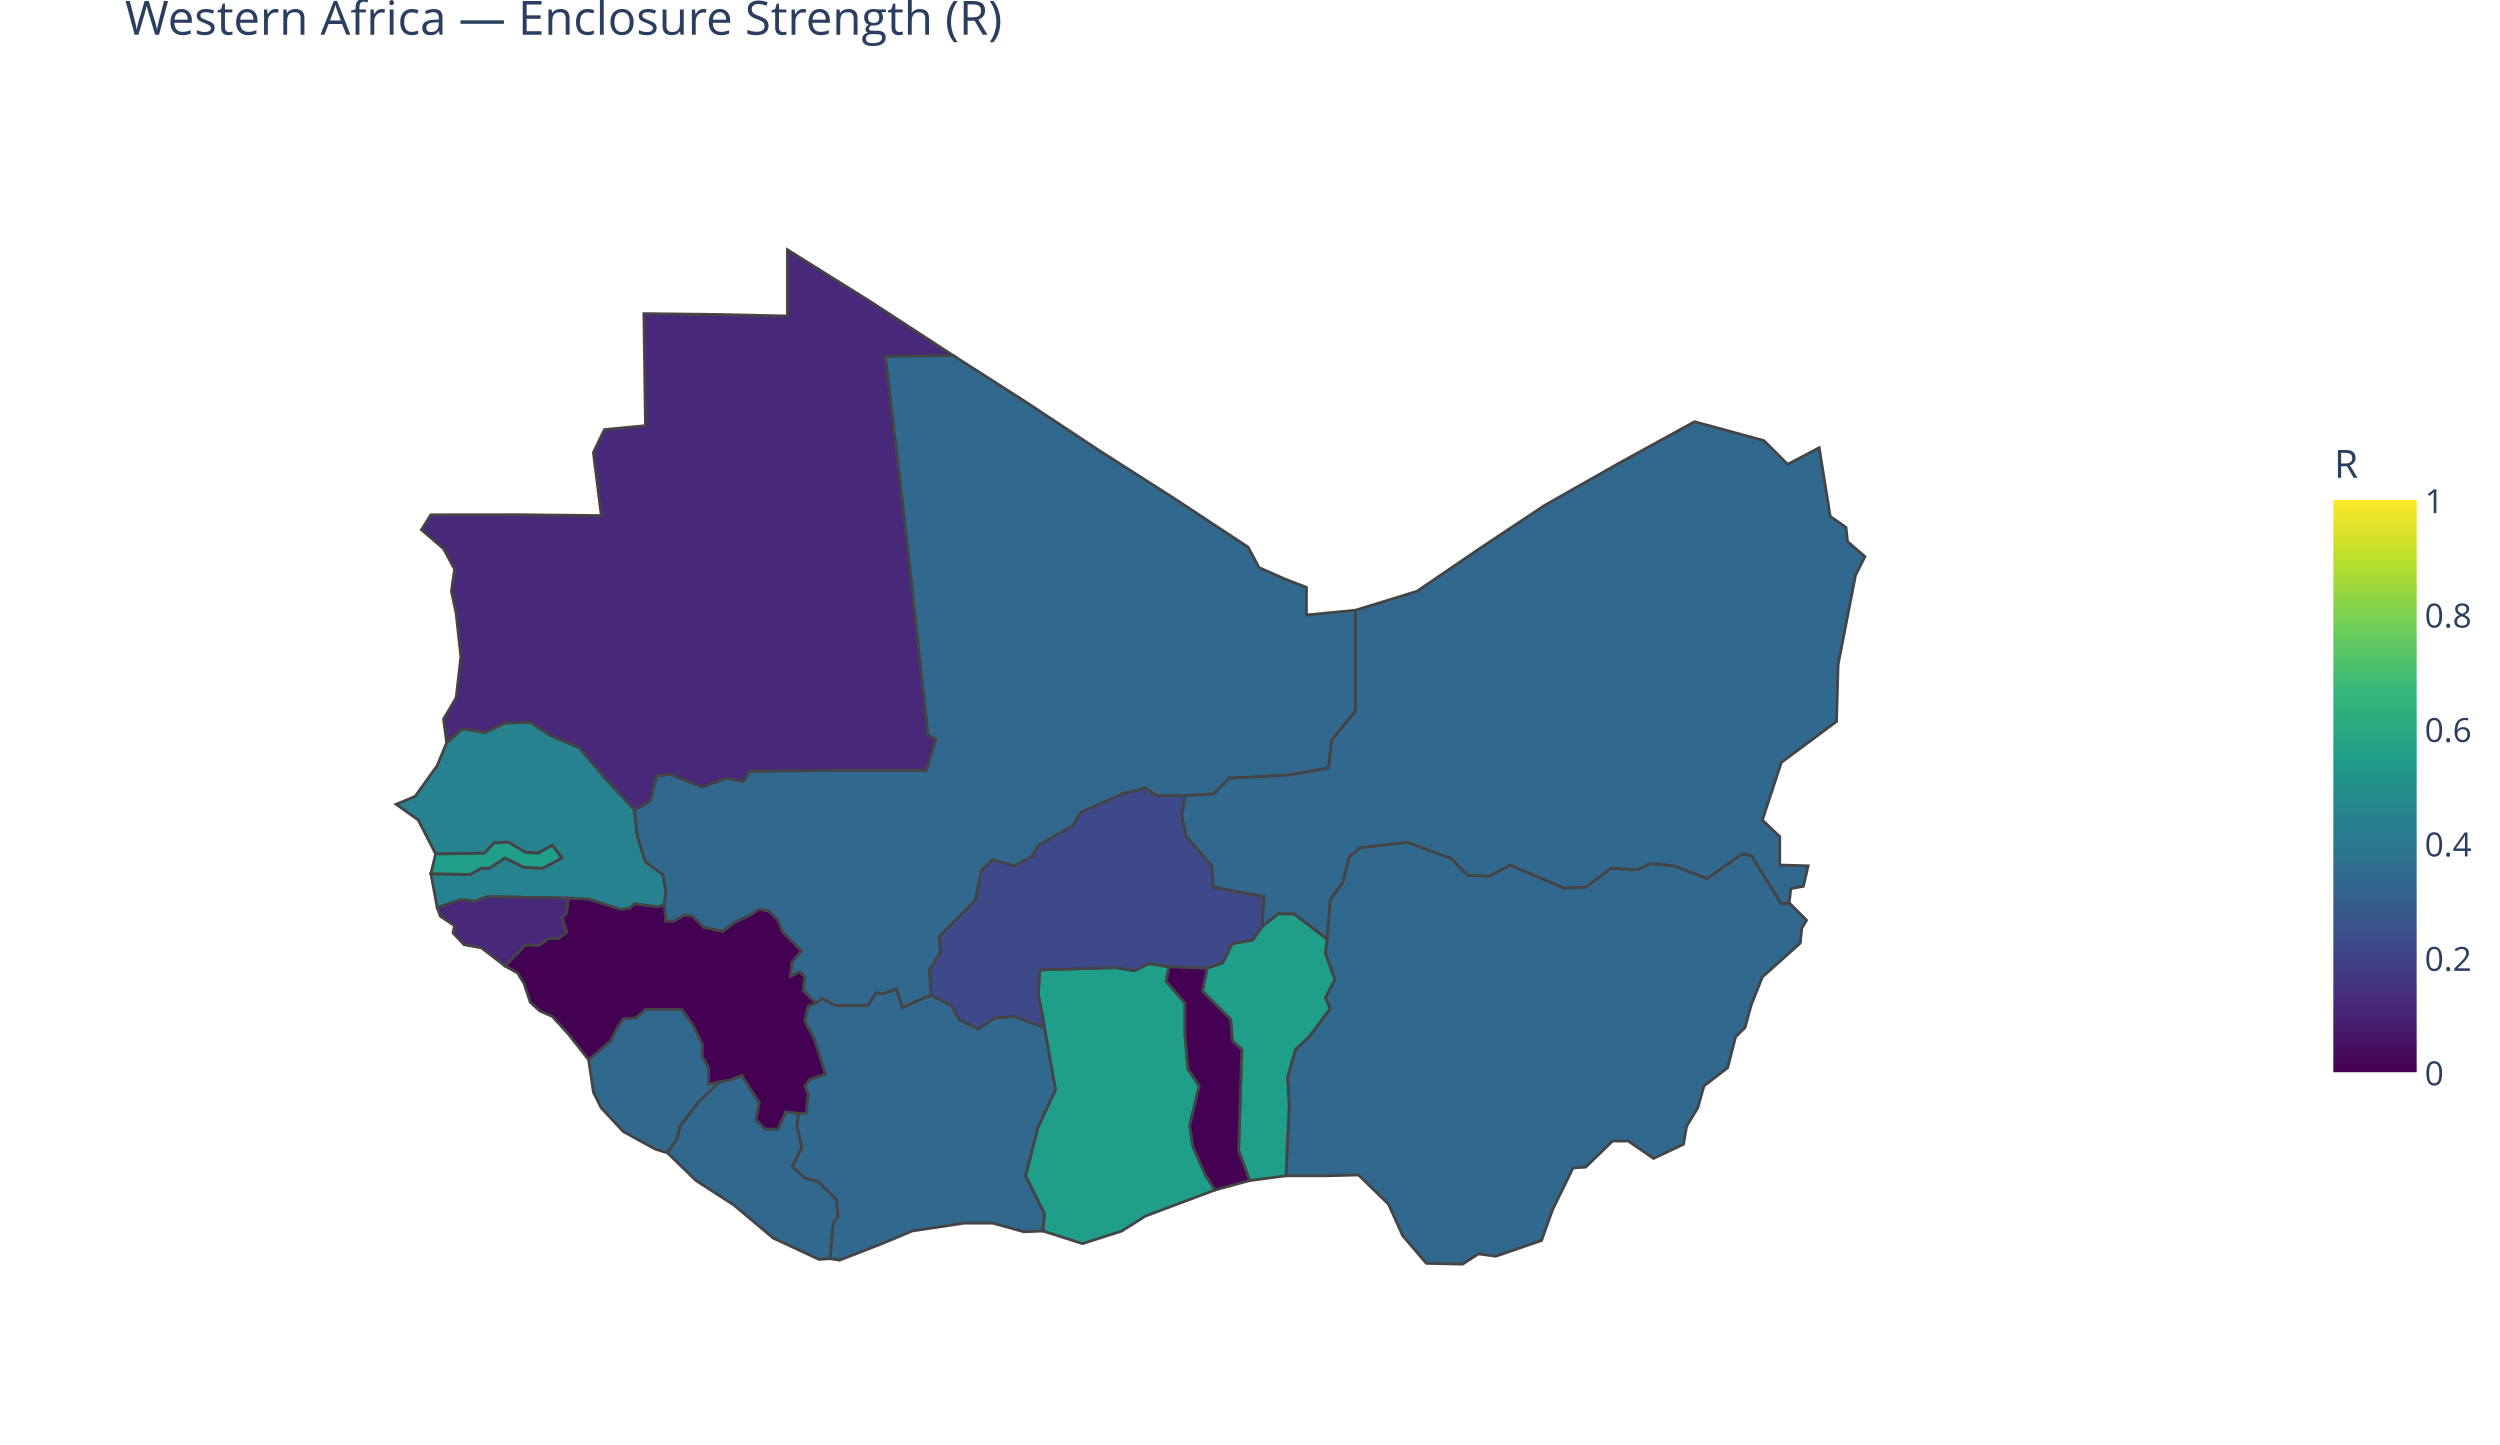
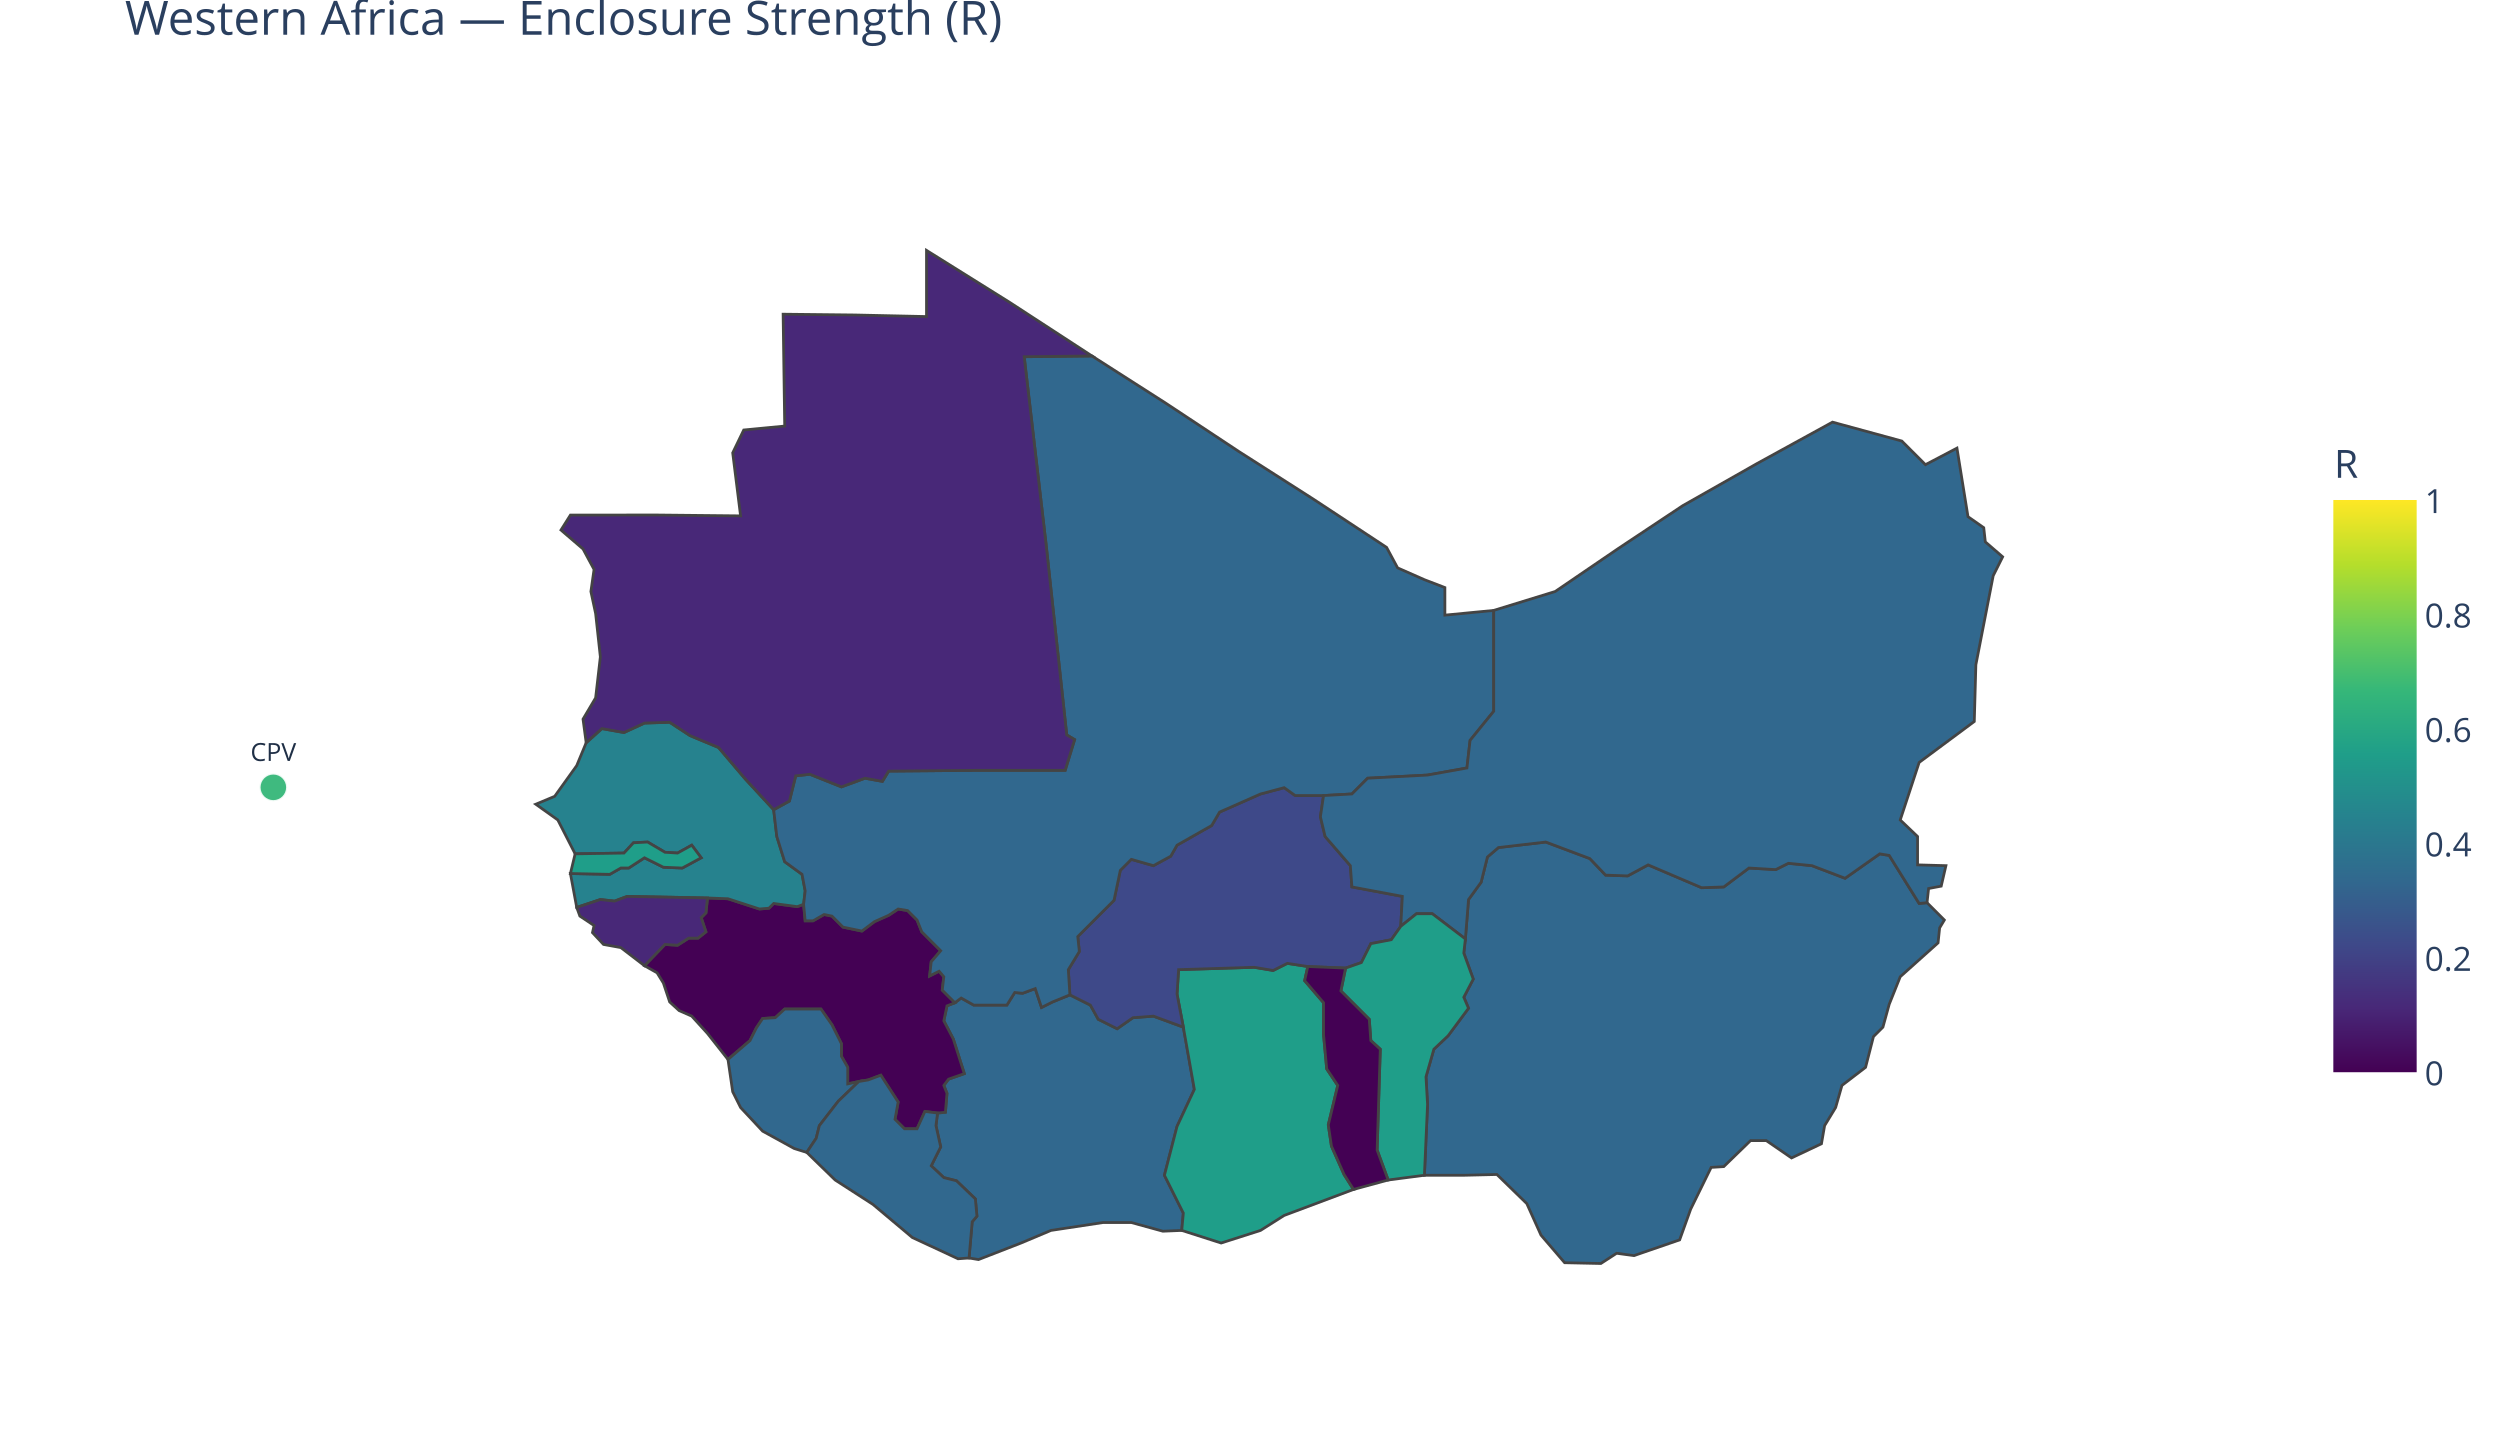
<svg xmlns="http://www.w3.org/2000/svg" class="main-svg" width="900" height="520" style="" viewBox="0 0 900 520">
  <rect x="0" y="0" width="900" height="520" style="fill: rgb(255, 255, 255); fill-opacity: 1;" />
-   <defs id="defs-0366e7">
+   <defs id="defs-def2f6">
    <g class="clips">
-       <clipPath id="clip0366e7geo">
+       <clipPath id="clipdef2f6geo">
        <rect x="0" y="69.002" width="814" height="406.996" />
      </clipPath>
    </g>
    <g class="gradients">
-       <linearGradient x1="0" x2="0" y1="1" y2="0" id="g0366e7-cbcoloraxis">
+       <linearGradient x1="0" x2="0" y1="1" y2="0" id="gdef2f6-cbcoloraxis">
        <stop offset="0%" stop-color="rgb(68, 1, 84)" stop-opacity="1" />
        <stop offset="11.111%" stop-color="rgb(72, 40, 120)" stop-opacity="1" />
        <stop offset="22.222%" stop-color="rgb(62, 73, 137)" stop-opacity="1" />
        <stop offset="33.333%" stop-color="rgb(49, 104, 142)" stop-opacity="1" />
        <stop offset="44.444%" stop-color="rgb(38, 130, 142)" stop-opacity="1" />
        <stop offset="55.556%" stop-color="rgb(31, 158, 137)" stop-opacity="1" />
        <stop offset="66.667%" stop-color="rgb(53, 183, 121)" stop-opacity="1" />
        <stop offset="77.778%" stop-color="rgb(110, 206, 88)" stop-opacity="1" />
        <stop offset="88.889%" stop-color="rgb(181, 222, 43)" stop-opacity="1" />
        <stop offset="100%" stop-color="rgb(253, 231, 37)" stop-opacity="1" />
      </linearGradient>
    </g>
    <g class="patterns" />
  </defs>
  <g class="bglayer" />
  <g class="layer-below">
    <g class="imagelayer" />
    <g class="shapelayer" />
  </g>
  <g class="cartesianlayer" />
  <g class="polarlayer" />
  <g class="smithlayer" />
  <g class="ternarylayer" />
  <g class="geolayer">
-     <g class="geo geo" clip-path="url(#clip0366e7geo)">
+     <g class="geo geo" clip-path="url(#clipdef2f6geo)">
      <g class="layer bg">
        <rect x="0" y="69.002" width="814" height="406.996" style="pointer-events: all; fill: rgb(255, 255, 255); fill-opacity: 1;" />
      </g>
      <g class="layer backplot">
        <g class="choroplethlayer">
          <g class="trace choropleth">
-             <path class="choroplethlocation" fill="rgb(49, 104, 142)" d="M462.943,423.291L464.079,397.733L463.511,387.794L466.351,377.855L471.462,373.027L478.846,363.088L477.142,359.112L480.55,352.581L477.142,343.21L477.71,338.098L478.846,323.899L483.389,317.652L485.661,308.565L489.637,305.157L506.675,303.169L522.578,309.133L528.257,315.096L536.209,315.38L543.592,311.405L562.902,319.64L570.854,319.356L579.941,312.54L589.596,313.108L594.14,310.837L602.659,311.689L614.586,316.232L627.081,307.429L630.488,307.997L641.279,325.319L644.119,325.035L650.367,331.283L648.663,334.123L648.095,339.518L634.464,351.729L630.488,361.668L628.216,369.903L624.809,373.311L621.969,384.386L613.45,390.918L611.178,398.869L607.202,405.4L606.066,411.932L595.275,417.043L586.188,410.796L580.509,410.796L570.854,420.167L566.31,420.451L558.927,435.502L554.951,446.577L538.48,452.256L532.233,451.404L526.553,455.096L513.491,454.812L504.971,444.873L499.86,433.514L489.069,423.007L477.142,423.291Z" style="stroke: rgb(68, 68, 68); stroke-opacity: 1; stroke-width: 1px; opacity: 1;" />
-             <path class="choroplethlocation" fill="rgb(49, 104, 142)" d="M293.694,361.1L295.966,359.396L300.509,361.952L312.436,361.952L315.276,357.409L318.116,357.692L322.659,355.989L324.931,362.804L328.907,360.816L335.154,358.26L342.538,361.952L345.377,367.064L352.193,370.471L357.872,366.496L365.256,365.928L376.047,369.903L380.022,392.337L373.775,405.684L369.231,423.291L376.047,436.922L375.479,443.169L368.663,443.453L357.304,440.329L347.081,440.329L328.339,443.169L317.548,447.713L302.213,453.676L298.806,453.108L299.941,440.045L301.645,438.057L301.077,431.81L294.262,425.279L289.718,424.143L285.175,419.883L288.582,413.068L286.879,405.4L287.447,400.857L290.286,400.573L290.854,393.757L289.718,390.918L291.422,388.646L297.102,386.658L293.126,374.163L289.718,367.632L290.854,362.236Z" style="stroke: rgb(68, 68, 68); stroke-opacity: 1; stroke-width: 1px; opacity: 1;" />
-             <path class="choroplethlocation" fill="rgb(31, 158, 137)" d="M420.915,348.037L419.779,353.149L426.594,361.1L426.594,372.743L427.73,384.954L431.706,390.918L428.298,405.116L429.434,412.784L433.978,423.007L437.385,428.402L412.396,437.773L403.876,443.169L389.678,447.713L375.479,443.169L376.047,436.922L369.231,423.291L373.775,405.684L380.022,392.337L376.047,369.903L373.775,357.976L374.343,349.173L401.604,348.321L408.42,349.457L413.531,346.901Z" style="stroke: rgb(68, 68, 68); stroke-opacity: 1; stroke-width: 1px; opacity: 1;" />
-             <path class="choroplethlocation" fill="rgb(68, 1, 84)" d="M204.526,323.332L211.909,323.615L223.268,327.307L226.676,327.023L228.38,325.319L236.899,326.455L239.171,325.603L239.739,331.567L242.578,331.567L246.554,329.295L249.394,329.863L253.37,333.839L260.185,335.258L264.729,331.851L269.84,329.579L273.248,327.307L276.655,327.875L280.063,331.283L281.767,335.542L288.582,342.358L285.175,346.333L284.607,351.445L288.014,349.741L289.718,351.729L289.15,356.557L293.694,361.1L290.854,362.236L289.718,367.632L293.126,374.163L297.102,386.658L291.422,388.646L289.718,390.918L290.854,393.757L290.286,400.573L287.447,400.857L282.903,400.289L280.063,406.536L275.52,406.536L272.112,403.128L273.248,396.881L267,387.226L262.457,388.93L259.049,389.498L255.073,390.35L255.073,384.386L252.802,380.41L252.802,375.867L249.394,369.051L245.418,363.372L232.355,363.372L228.948,366.496L224.404,366.78L222.132,370.187L219.86,374.731L211.909,381.546L204.526,372.175L198.846,365.928L194.303,363.94L190.895,360.816L188.623,354.001L186.351,350.309L181.808,347.753L189.191,340.086L193.735,340.37L197.71,337.814L201.118,337.814L203.958,335.542L202.254,330.431L203.958,328.727Z" style="stroke: rgb(68, 68, 68); stroke-opacity: 1; stroke-width: 1px; opacity: 1;" />
-             <path class="choroplethlocation" fill="rgb(38, 130, 142)" d="M156.818,307.429L150.571,295.218L142.619,289.538L149.435,286.699L157.386,275.624L160.794,267.388L166.473,262.277L174.425,263.697L181.808,260.289L190.895,260.005L198.278,264.833L208.502,269.092L218.157,280.451L228.38,291.526L229.516,301.181L232.355,310.269L238.603,314.812L239.739,320.776L239.171,325.603L236.899,326.455L228.38,325.319L226.676,327.023L223.268,327.307L211.909,323.615L204.526,323.332L175.56,322.764L171.017,324.467L165.905,323.899L157.386,326.739L155.114,314.528L169.313,314.812L173.289,312.54L176.128,312.54L181.808,308.849L188.623,312.256L195.439,312.54L202.254,308.849L198.846,304.305L193.735,307.145L189.191,306.861L182.944,303.169L177.832,303.453L174.425,307.145Z" style="stroke: rgb(68, 68, 68); stroke-opacity: 1; stroke-width: 1px; opacity: 1;" />
-             <path class="choroplethlocation" fill="rgb(62, 73, 137)" d="M335.154,358.26L334.586,349.173L338.562,342.642L337.994,337.246L351.057,324.183L353.329,313.392L357.304,309.417L365.256,311.689L371.503,308.281L373.775,304.305L386.27,297.206L389.11,292.378L403.876,285.847L412.396,283.575L416.371,286.415L426.594,286.415L425.458,294.082L427.162,301.181L436.249,311.689L436.817,319.356L454.992,322.764L454.424,333.555L451.016,338.382L443.633,339.802L440.225,346.617L434.546,348.605L420.915,348.037L413.531,346.901L408.42,349.457L401.604,348.321L374.343,349.173L373.775,357.976L376.047,369.903L365.256,365.928L357.872,366.496L352.193,370.471L345.377,367.064L342.538,361.952Z" style="stroke: rgb(68, 68, 68); stroke-opacity: 1; stroke-width: 1px; opacity: 1;" />
-             <path class="choroplethlocation" fill="rgb(49, 104, 142)" d="M239.171,325.603L239.739,320.776L238.603,314.812L232.355,310.269L229.516,301.181L228.38,291.526L234.059,288.403L236.331,279.315L241.443,278.747L252.802,283.291L261.321,280.167L267.568,281.303L269.84,277.612L301.644,277.325L333.45,277.328L336.858,266.253L334.018,264.549L326.635,196.395L318.684,128.241L343.106,127.957L369.738,144.994L395.925,162.318L422.822,179.505L449.312,196.963L453.288,204.346L462.943,208.606L470.326,211.445L470.326,221.385L487.933,219.681L487.933,256.029L479.414,266.537L478.278,276.476L464.079,279.031L442.497,280.167L436.817,285.847L426.594,286.415L416.371,286.415L412.396,283.575L403.876,285.847L389.11,292.378L386.27,297.206L373.775,304.305L371.503,308.281L365.256,311.689L357.304,309.417L353.329,313.392L351.057,324.183L337.994,337.246L338.562,342.642L334.586,349.173L335.154,358.26L328.907,360.816L324.931,362.804L322.659,355.989L318.116,357.692L315.276,357.409L312.436,361.952L300.509,361.952L295.966,359.396L293.694,361.1L289.15,356.557L289.718,351.729L288.014,349.741L284.607,351.445L285.175,346.333L288.582,342.358L281.767,335.542L280.063,331.283L276.655,327.875L273.248,327.307L269.84,329.579L264.729,331.851L260.185,335.258L253.37,333.839L249.394,329.863L246.554,329.295L242.578,331.567L239.739,331.567Z" style="stroke: rgb(68, 68, 68); stroke-opacity: 1; stroke-width: 1px; opacity: 1;" />
-             <path class="choroplethlocation" fill="rgb(49, 104, 142)" d="M654.91,161.182L658.886,185.888L664.565,189.863L665.133,194.975L671.381,200.37L667.973,207.186L661.726,239.275L661.158,259.721L641.279,274.488L634.464,295.218L640.711,301.181L640.711,311.405L650.934,311.689L649.231,319.072L644.687,319.924L644.119,325.035L641.279,325.319L630.488,307.997L627.081,307.429L614.586,316.232L602.659,311.689L594.14,310.837L589.596,313.108L579.941,312.54L570.854,319.356L562.902,319.64L543.592,311.405L536.209,315.38L528.257,315.096L522.578,309.133L506.675,303.169L489.637,305.157L485.661,308.565L483.389,317.652L478.846,323.899L477.71,338.098L465.783,329.011L460.103,329.011L454.424,333.555L454.992,322.764L436.817,319.356L436.249,311.689L427.162,301.181L425.458,294.082L426.594,286.415L436.817,285.847L442.497,280.167L464.079,279.031L478.278,276.476L479.414,266.537L487.933,256.029L487.933,219.681L510.083,212.865L532.937,197.292L556.087,181.912L582.878,166.719L610.042,151.811L635.032,158.626L643.551,167.145Z" style="stroke: rgb(68, 68, 68); stroke-opacity: 1; stroke-width: 1px; opacity: 1;" />
-             <path class="choroplethlocation" fill="rgb(31, 158, 137)" d="M462.943,423.291L449.88,424.995L445.905,414.204L447.04,377.855L443.633,374.731L443.065,367.064L437.385,361.384L432.842,356.841L434.546,348.605L440.225,346.617L443.633,339.802L451.016,338.382L454.424,333.555L460.103,329.011L465.783,329.011L477.71,338.098L477.142,343.21L480.55,352.581L477.142,359.112L478.846,363.088L471.462,373.027L466.351,377.855L463.511,387.794L464.079,397.733Z" style="stroke: rgb(68, 68, 68); stroke-opacity: 1; stroke-width: 1px; opacity: 1;" />
-             <path class="choroplethlocation" fill="rgb(72, 40, 120)" d="M151.707,190.715L155.114,185.32L185.785,185.285L216.453,185.604L213.613,162.886L217.589,154.65L232.355,153.231L231.787,112.906L257.635,113.187L283.471,113.758L283.471,89.904L313.597,108.736L343.106,127.957L318.684,128.241L326.635,196.395L334.018,264.549L336.858,266.253L333.45,277.328L301.644,277.325L269.84,277.612L267.568,281.303L261.321,280.167L252.802,283.291L241.443,278.747L236.331,279.315L234.059,288.403L228.38,291.526L218.157,280.451L208.502,269.092L198.278,264.833L190.895,260.005L181.808,260.289L174.425,263.697L166.473,262.277L160.794,267.388L159.658,258.869L164.201,251.202L165.905,236.435L164.201,220.817L162.498,212.865L163.633,204.914L159.658,197.531Z" style="stroke: rgb(68, 68, 68); stroke-opacity: 1; stroke-width: 1px; opacity: 1;" />
-             <path class="choroplethlocation" fill="rgb(68, 1, 84)" d="M434.546,348.605L432.842,356.841L437.385,361.384L443.065,367.064L443.633,374.731L447.04,377.855L445.905,414.204L449.88,424.995L437.385,428.402L433.978,423.007L429.434,412.784L428.298,405.116L431.706,390.918L427.73,384.954L426.594,372.743L426.594,361.1L419.779,353.149L420.915,348.037Z" style="stroke: rgb(68, 68, 68); stroke-opacity: 1; stroke-width: 1px; opacity: 1;" />
-             <path class="choroplethlocation" fill="rgb(49, 104, 142)" d="M211.909,381.546L219.86,374.731L222.132,370.187L224.404,366.78L228.948,366.496L232.355,363.372L245.418,363.372L249.394,369.051L252.802,375.867L252.802,380.41L255.073,384.386L255.073,390.35L259.049,389.498L251.666,396.597L244.85,405.4L243.714,409.944L240.307,415.055L235.763,413.636L224.404,407.388L216.453,398.869L213.613,393.189Z" style="stroke: rgb(68, 68, 68); stroke-opacity: 1; stroke-width: 1px; opacity: 1;" />
-             <path class="choroplethlocation" fill="rgb(49, 104, 142)" d="M287.447,400.857L286.879,405.4L288.582,413.068L285.175,419.883L289.718,424.143L294.262,425.279L301.077,431.81L301.645,438.057L299.941,440.045L298.806,453.108L294.83,453.392L278.359,445.725L264.161,433.798L250.53,424.995L240.307,415.055L243.714,409.944L244.85,405.4L251.666,396.597L259.049,389.498L262.457,388.93L267,387.226L273.248,396.881L272.112,403.128L275.52,406.536L280.063,406.536L282.903,400.289Z" style="stroke: rgb(68, 68, 68); stroke-opacity: 1; stroke-width: 1px; opacity: 1;" />
-             <path class="choroplethlocation" fill="rgb(72, 40, 120)" d="M157.386,326.739L165.905,323.899L171.017,324.467L175.56,322.764L204.526,323.332L203.958,328.727L202.254,330.431L203.958,335.542L201.118,337.814L197.71,337.814L193.735,340.37L189.191,340.086L181.808,347.753L173.289,341.222L167.041,340.086L163.066,335.826L163.633,333.271L158.522,329.863Z" style="stroke: rgb(68, 68, 68); stroke-opacity: 1; stroke-width: 1px; opacity: 1;" />
-             <path class="choroplethlocation" fill="rgb(31, 158, 137)" d="M156.818,307.429L174.425,307.145L177.832,303.453L182.944,303.169L189.191,306.861L193.735,307.145L198.846,304.305L202.254,308.849L195.439,312.54L188.623,312.256L181.808,308.849L176.128,312.54L173.289,312.54L169.313,314.812L155.114,314.528Z" style="stroke: rgb(68, 68, 68); stroke-opacity: 1; stroke-width: 1px; opacity: 1;" />
+             <path class="choroplethlocation" fill="rgb(49, 104, 142)" d="M512.784,423.098L513.918,397.573L513.351,387.646L516.187,377.72L521.292,372.898L528.666,362.972L526.965,359.001L530.368,352.478L526.965,343.119L527.532,338.014L528.666,323.834L533.204,317.594L535.473,308.519L539.443,305.115L556.46,303.13L572.342,309.086L578.015,315.042L585.956,315.325L593.33,311.355L612.615,319.579L620.556,319.296L629.632,312.489L639.275,313.056L643.812,310.788L652.321,311.638L664.232,316.176L676.711,307.384L680.115,307.951L690.892,325.252L693.728,324.968L699.967,331.208L698.266,334.044L697.699,339.432L684.085,351.628L680.115,361.554L677.846,369.779L674.442,373.182L671.606,384.243L663.098,390.766L660.829,398.707L656.858,405.23L655.724,411.753L644.947,416.858L635.871,410.619L630.199,410.619L620.556,419.978L616.018,420.261L608.645,435.293L604.674,446.354L588.225,452.026L581.985,451.175L576.313,454.862L563.267,454.578L554.758,444.652L549.653,433.308L538.876,422.814L526.965,423.098Z" style="stroke: rgb(68, 68, 68); stroke-opacity: 1; stroke-width: 1px; opacity: 1;" />
+             <path class="choroplethlocation" fill="rgb(49, 104, 142)" d="M343.752,360.987L346.021,359.285L350.558,361.838L362.47,361.838L365.306,357.3L368.142,357.583L372.68,355.882L374.949,362.688L378.92,360.703L385.159,358.151L392.533,361.838L395.369,366.943L402.176,370.346L407.848,366.375L415.222,365.808L425.999,369.779L429.97,392.184L423.73,405.514L419.192,423.098L425.999,436.711L425.432,442.95L418.625,443.234L407.281,440.114L397.071,440.114L378.352,442.95L367.575,447.488L352.26,453.444L348.857,452.877L349.991,439.831L351.693,437.845L351.126,431.606L344.319,425.083L339.781,423.948L335.243,419.694L338.647,412.888L336.945,405.23L337.512,400.692L340.348,400.409L340.916,393.602L339.781,390.766L341.483,388.497L347.155,386.512L343.185,374.033L339.781,367.51L340.916,362.121Z" style="stroke: rgb(68, 68, 68); stroke-opacity: 1; stroke-width: 1px; opacity: 1;" />
+             <path class="choroplethlocation" fill="rgb(31, 158, 137)" d="M470.81,347.941L469.675,353.046L476.482,360.987L476.482,372.615L477.616,384.81L481.587,390.766L478.183,404.946L479.318,412.604L483.856,422.814L487.259,428.203L462.301,437.562L453.793,442.95L439.612,447.488L425.432,442.95L425.999,436.711L419.192,423.098L423.73,405.514L429.97,392.184L425.999,369.779L423.73,357.867L424.297,349.075L451.524,348.224L458.331,349.359L463.436,346.806Z" style="stroke: rgb(68, 68, 68); stroke-opacity: 1; stroke-width: 1px; opacity: 1;" />
+             <path class="choroplethlocation" fill="rgb(68, 1, 84)" d="M254.698,323.266L262.072,323.55L273.416,327.237L276.819,326.953L278.521,325.252L287.029,326.386L289.298,325.535L289.866,331.491L292.702,331.491L296.672,329.222L299.508,329.789L303.479,333.76L310.286,335.178L314.823,331.775L319.928,329.506L323.332,327.237L326.735,327.804L330.138,331.208L331.84,335.462L338.647,342.268L335.243,346.239L334.676,351.344L338.08,349.642L339.781,351.628L339.214,356.449L343.752,360.987L340.916,362.121L339.781,367.51L343.185,374.033L347.155,386.512L341.483,388.497L339.781,390.766L340.916,393.602L340.348,400.409L337.512,400.692L332.975,400.125L330.138,406.364L325.601,406.364L322.197,402.961L323.332,396.722L317.092,387.079L312.554,388.781L309.151,389.348L305.181,390.199L305.181,384.243L302.912,380.272L302.912,375.734L299.508,368.928L295.538,363.256L282.492,363.256L279.088,366.375L274.551,366.659L272.282,370.062L270.013,374.6L262.072,381.407L254.698,372.048L249.026,365.808L244.488,363.823L241.084,360.703L238.816,353.896L236.547,350.209L232.009,347.657L239.383,339.999L243.921,340.283L247.891,337.731L251.294,337.731L254.131,335.462L252.429,330.357L254.131,328.655Z" style="stroke: rgb(68, 68, 68); stroke-opacity: 1; stroke-width: 1px; opacity: 1;" />
+             <path class="choroplethlocation" fill="rgb(38, 130, 142)" d="M207.051,307.384L200.812,295.189L192.871,289.517L199.677,286.681L207.618,275.62L211.022,267.395L216.694,262.29L224.635,263.708L232.009,260.305L241.084,260.021L248.458,264.842L258.668,269.097L268.311,280.441L278.521,291.502L279.656,301.145L282.492,310.22L288.731,314.758L289.866,320.714L289.298,325.535L287.029,326.386L278.521,325.252L276.819,326.953L273.416,327.237L262.072,323.55L254.698,323.266L225.769,322.699L221.232,324.401L216.127,323.834L207.618,326.67L205.349,314.474L219.53,314.758L223.501,312.489L226.337,312.489L232.009,308.802L238.816,312.206L245.622,312.489L252.429,308.802L249.026,304.264L243.921,307.101L239.383,306.817L233.143,303.13L228.038,303.414L224.635,307.101Z" style="stroke: rgb(68, 68, 68); stroke-opacity: 1; stroke-width: 1px; opacity: 1;" />
+             <path class="choroplethlocation" fill="rgb(62, 73, 137)" d="M385.159,358.151L384.592,349.075L388.562,342.552L387.995,337.163L401.041,324.117L403.31,313.34L407.281,309.369L415.222,311.638L421.461,308.235L423.73,304.264L436.209,297.174L439.045,292.353L453.793,285.83L462.301,283.561L466.272,286.397L476.482,286.397L475.347,294.054L477.049,301.145L486.125,311.638L486.692,319.296L504.843,322.699L504.276,333.476L500.872,338.298L493.498,339.716L490.095,346.523L484.423,348.508L470.81,347.941L463.436,346.806L458.331,349.359L451.524,348.224L424.297,349.075L423.73,357.867L425.999,369.779L415.222,365.808L407.848,366.375L402.176,370.346L395.369,366.943L392.533,361.838Z" style="stroke: rgb(68, 68, 68); stroke-opacity: 1; stroke-width: 1px; opacity: 1;" />
+             <path class="choroplethlocation" fill="rgb(49, 104, 142)" d="M289.298,325.535L289.866,320.714L288.731,314.758L282.492,310.22L279.656,301.145L278.521,291.502L284.193,288.382L286.462,279.307L291.567,278.739L302.912,283.277L311.42,280.158L317.659,281.292L319.928,277.605L351.691,277.319L383.457,277.321L386.861,266.261L384.025,264.559L376.651,196.492L368.71,128.426L393.1,128.142L419.698,145.158L445.852,162.459L472.715,179.624L499.171,197.059L503.141,204.433L512.784,208.687L520.158,211.524L520.158,221.45L537.742,219.748L537.742,256.051L529.233,266.544L528.099,276.471L513.918,279.023L492.364,280.158L486.692,285.83L476.482,286.397L466.272,286.397L462.301,283.561L453.793,285.83L439.045,292.353L436.209,297.174L423.73,304.264L421.461,308.235L415.222,311.638L407.281,309.369L403.31,313.34L401.041,324.117L387.995,337.163L388.562,342.552L384.592,349.075L385.159,358.151L378.92,360.703L374.949,362.688L372.68,355.882L368.142,357.583L365.306,357.3L362.47,361.838L350.558,361.838L346.021,359.285L343.752,360.987L339.214,356.449L339.781,351.628L338.08,349.642L334.676,351.344L335.243,346.239L338.647,342.268L331.84,335.462L330.138,331.208L326.735,327.804L323.332,327.237L319.928,329.506L314.823,331.775L310.286,335.178L303.479,333.76L299.508,329.789L296.672,329.222L292.702,331.491L289.866,331.491Z" style="stroke: rgb(68, 68, 68); stroke-opacity: 1; stroke-width: 1px; opacity: 1;" />
+             <path class="choroplethlocation" fill="rgb(49, 104, 142)" d="M704.505,161.324L708.476,185.999L714.148,189.969L714.715,195.074L720.955,200.463L717.551,207.269L711.312,239.317L710.745,259.737L690.892,274.485L684.085,295.189L690.325,301.145L690.325,311.355L700.535,311.638L698.833,319.012L694.295,319.863L693.728,324.968L690.892,325.252L680.115,307.951L676.711,307.384L664.232,316.176L652.321,311.638L643.812,310.788L639.275,313.056L629.632,312.489L620.556,319.296L612.615,319.579L593.33,311.355L585.956,315.325L578.015,315.042L572.342,309.086L556.46,303.13L539.443,305.115L535.473,308.519L533.204,317.594L528.666,323.834L527.532,338.014L515.62,328.939L509.948,328.939L504.276,333.476L504.843,322.699L486.692,319.296L486.125,311.638L477.049,301.145L475.347,294.054L476.482,286.397L486.692,285.83L492.364,280.158L513.918,279.023L528.099,276.471L529.233,266.544L537.742,256.051L537.742,219.748L559.863,212.942L582.688,197.389L605.808,182.028L632.566,166.854L659.695,151.965L684.652,158.772L693.161,167.28Z" style="stroke: rgb(68, 68, 68); stroke-opacity: 1; stroke-width: 1px; opacity: 1;" />
+             <path class="choroplethlocation" fill="rgb(31, 158, 137)" d="M512.784,423.098L499.738,424.799L495.767,414.022L496.902,377.72L493.498,374.6L492.931,366.943L487.259,361.27L482.721,356.733L484.423,348.508L490.095,346.523L493.498,339.716L500.872,338.298L504.276,333.476L509.948,328.939L515.62,328.939L527.532,338.014L526.965,343.119L530.368,352.478L526.965,359.001L528.666,362.972L521.292,372.898L516.187,377.72L513.351,387.646L513.918,397.573Z" style="stroke: rgb(68, 68, 68); stroke-opacity: 1; stroke-width: 1px; opacity: 1;" />
+             <path class="choroplethlocation" fill="rgb(72, 40, 120)" d="M201.946,190.82L205.349,185.431L235.981,185.397L266.609,185.715L263.773,163.026L267.744,154.801L282.492,153.383L281.924,113.111L307.739,113.391L333.542,113.961L333.542,90.138L363.629,108.945L393.1,128.142L368.71,128.426L376.651,196.492L384.025,264.559L386.861,266.261L383.457,277.321L351.691,277.319L319.928,277.605L317.659,281.292L311.42,280.158L302.912,283.277L291.567,278.739L286.462,279.307L284.193,288.382L278.521,291.502L268.311,280.441L258.668,269.097L248.458,264.842L241.084,260.021L232.009,260.305L224.635,263.708L216.694,262.29L211.022,267.395L209.887,258.887L214.425,251.229L216.127,236.481L214.425,220.883L212.723,212.942L213.858,205.001L209.887,197.627Z" style="stroke: rgb(68, 68, 68); stroke-opacity: 1; stroke-width: 1px; opacity: 1;" />
+             <path class="choroplethlocation" fill="rgb(68, 1, 84)" d="M484.423,348.508L482.721,356.733L487.259,361.27L492.931,366.943L493.498,374.6L496.902,377.72L495.767,414.022L499.738,424.799L487.259,428.203L483.856,422.814L479.318,412.604L478.183,404.946L481.587,390.766L477.616,384.81L476.482,372.615L476.482,360.987L469.675,353.046L470.81,347.941Z" style="stroke: rgb(68, 68, 68); stroke-opacity: 1; stroke-width: 1px; opacity: 1;" />
+             <path class="choroplethlocation" fill="rgb(49, 104, 142)" d="M262.072,381.407L270.013,374.6L272.282,370.062L274.551,366.659L279.088,366.375L282.492,363.256L295.538,363.256L299.508,368.928L302.912,375.734L302.912,380.272L305.181,384.243L305.181,390.199L309.151,389.348L301.777,396.438L294.971,405.23L293.836,409.768L290.433,414.873L285.895,413.455L274.551,407.215L266.609,398.707L263.773,393.035Z" style="stroke: rgb(68, 68, 68); stroke-opacity: 1; stroke-width: 1px; opacity: 1;" />
+             <path class="choroplethlocation" fill="rgb(49, 104, 142)" d="M337.512,400.692L336.945,405.23L338.647,412.888L335.243,419.694L339.781,423.948L344.319,425.083L351.126,431.606L351.693,437.845L349.991,439.831L348.857,452.877L344.886,453.16L328.437,445.503L314.256,433.591L300.643,424.799L290.433,414.873L293.836,409.768L294.971,405.23L301.777,396.438L309.151,389.348L312.554,388.781L317.092,387.079L323.332,396.722L322.197,402.961L325.601,406.364L330.138,406.364L332.975,400.125Z" style="stroke: rgb(68, 68, 68); stroke-opacity: 1; stroke-width: 1px; opacity: 1;" />
+             <path class="choroplethlocation" fill="rgb(72, 40, 120)" d="M207.618,326.67L216.127,323.834L221.232,324.401L225.769,322.699L254.698,323.266L254.131,328.655L252.429,330.357L254.131,335.462L251.294,337.731L247.891,337.731L243.921,340.283L239.383,339.999L232.009,347.657L223.501,341.134L217.261,339.999L213.291,335.745L213.858,333.193L208.753,329.789Z" style="stroke: rgb(68, 68, 68); stroke-opacity: 1; stroke-width: 1px; opacity: 1;" />
+             <path class="choroplethlocation" fill="rgb(31, 158, 137)" d="M207.051,307.384L224.635,307.101L228.038,303.414L233.143,303.13L239.383,306.817L243.921,307.101L249.026,304.264L252.429,308.802L245.622,312.489L238.816,312.206L232.009,308.802L226.337,312.489L223.501,312.489L219.53,314.758L205.349,314.474Z" style="stroke: rgb(68, 68, 68); stroke-opacity: 1; stroke-width: 1px; opacity: 1;" />
            <path class="choroplethlocation" fill="rgb(53, 183, 121)" style="stroke: rgb(68, 68, 68); stroke-opacity: 1; stroke-width: 1px; opacity: 1;" />
          </g>
        </g>
      </g>
      <g class="layer frontplot">
-         <g class="scatterlayer" />
+         <g class="scatterlayer">
+           <g class="trace scattergeo" style="opacity: 1;">
+             <path class="point" d="M5,0A5,5 0 1,1 0,-5A5,5 0 0,1 5,0Z" transform="translate(98.40223,283.4429)" style="opacity: 0.95; stroke-width: 0.8px; fill: rgb(53, 183, 121); fill-opacity: 1; stroke: rgb(255, 255, 255); stroke-opacity: 0.9;" />
+             <g transform="translate(0,-9.5)">
+               <text x="0" y="0" text-anchor="middle" transform="translate(98.40223,283.4429)" style="font-family: 'Open Sans', verdana, arial, sans-serif; font-size: 9px; fill: rgb(31, 47, 70); fill-opacity: 1; white-space: pre;">CPV</text>
+             </g>
+           </g>
+         </g>
      </g>
    </g>
  </g>
  <g class="funnelarealayer" />
  <g class="pielayer" />
  <g class="iciclelayer" />
  <g class="treemaplayer" />
  <g class="sunburstlayer" />
  <g class="glimages" />
-   <defs id="topdefs-0366e7">
+   <defs id="topdefs-def2f6">
    <g class="clips" />
  </defs>
  <g class="layer-above">
    <g class="imagelayer" />
    <g class="shapelayer" />
  </g>
  <g class="infolayer">
    <g class="cbcoloraxis colorbar" transform="translate(0,25)">
      <rect class="cbbg" x="830" y="124" width="69.641" height="248" style="fill: rgb(0, 0, 0); fill-opacity: 0; stroke: rgb(68, 68, 68); stroke-opacity: 1; stroke-width: 0;" />
      <g class="cbfills" transform="translate(0,155)">
-         <rect class="cbfill gradient_filled" x="840" y="0" width="30" height="206" style="fill: url('#g0366e7-cbcoloraxis');" />
+         <rect class="cbfill gradient_filled" x="840" y="0" width="30" height="206" style="fill: url('#gdef2f6-cbcoloraxis');" />
      </g>
      <g class="cblines" transform="translate(0,155)" />
      <g class="cbaxis crisp" transform="translate(0,-25)">
        <g class="ycbcoloraxistick">
          <text text-anchor="start" x="872.9" y="4.2" transform="translate(0,386.5)" style="font-family: 'Open Sans', verdana, arial, sans-serif; font-size: 12px; fill: rgb(42, 63, 95); fill-opacity: 1; white-space: pre; opacity: 1;">0</text>
        </g>
        <g class="ycbcoloraxistick">
          <text text-anchor="start" x="872.9" y="4.2" style="font-family: 'Open Sans', verdana, arial, sans-serif; font-size: 12px; fill: rgb(42, 63, 95); fill-opacity: 1; white-space: pre; opacity: 1;" transform="translate(0,345.3)">0.2</text>
        </g>
        <g class="ycbcoloraxistick">
          <text text-anchor="start" x="872.9" y="4.2" style="font-family: 'Open Sans', verdana, arial, sans-serif; font-size: 12px; fill: rgb(42, 63, 95); fill-opacity: 1; white-space: pre; opacity: 1;" transform="translate(0,304.1)">0.4</text>
        </g>
        <g class="ycbcoloraxistick">
          <text text-anchor="start" x="872.9" y="4.2" style="font-family: 'Open Sans', verdana, arial, sans-serif; font-size: 12px; fill: rgb(42, 63, 95); fill-opacity: 1; white-space: pre; opacity: 1;" transform="translate(0,262.9)">0.6</text>
        </g>
        <g class="ycbcoloraxistick">
          <text text-anchor="start" x="872.9" y="4.2" style="font-family: 'Open Sans', verdana, arial, sans-serif; font-size: 12px; fill: rgb(42, 63, 95); fill-opacity: 1; white-space: pre; opacity: 1;" transform="translate(0,221.7)">0.8</text>
        </g>
        <g class="ycbcoloraxistick">
          <text text-anchor="start" x="872.9" y="4.2" style="font-family: 'Open Sans', verdana, arial, sans-serif; font-size: 12px; fill: rgb(42, 63, 95); fill-opacity: 1; white-space: pre; opacity: 1;" transform="translate(0,180.5)">1</text>
        </g>
      </g>
      <g class="cbtitleunshift" transform="translate(0,-25)">
        <g class="cbtitle" transform="">
          <text class="ycbcoloraxistitle" x="840.28" y="172" text-anchor="start" style="font-family: 'Open Sans', verdana, arial, sans-serif; font-size: 14px; fill: rgb(42, 63, 95); opacity: 1; font-weight: normal; white-space: pre;">R</text>
        </g>
      </g>
      <rect class="cboutline" x="840" y="156" width="30" height="206" style="stroke: rgb(68, 68, 68); stroke-opacity: 1; fill: none; stroke-width: 0;" />
    </g>
    <g class="g-gtitle">
      <text class="gtitle" x="45" y="12.5" text-anchor="start" dy="0em" style="font-family: 'Open Sans', verdana, arial, sans-serif; font-size: 17px; fill: rgb(42, 63, 95); opacity: 1; font-weight: normal; white-space: pre;">Western Africa — Enclosure Strength (R)</text>
    </g>
  </g>
</svg>
